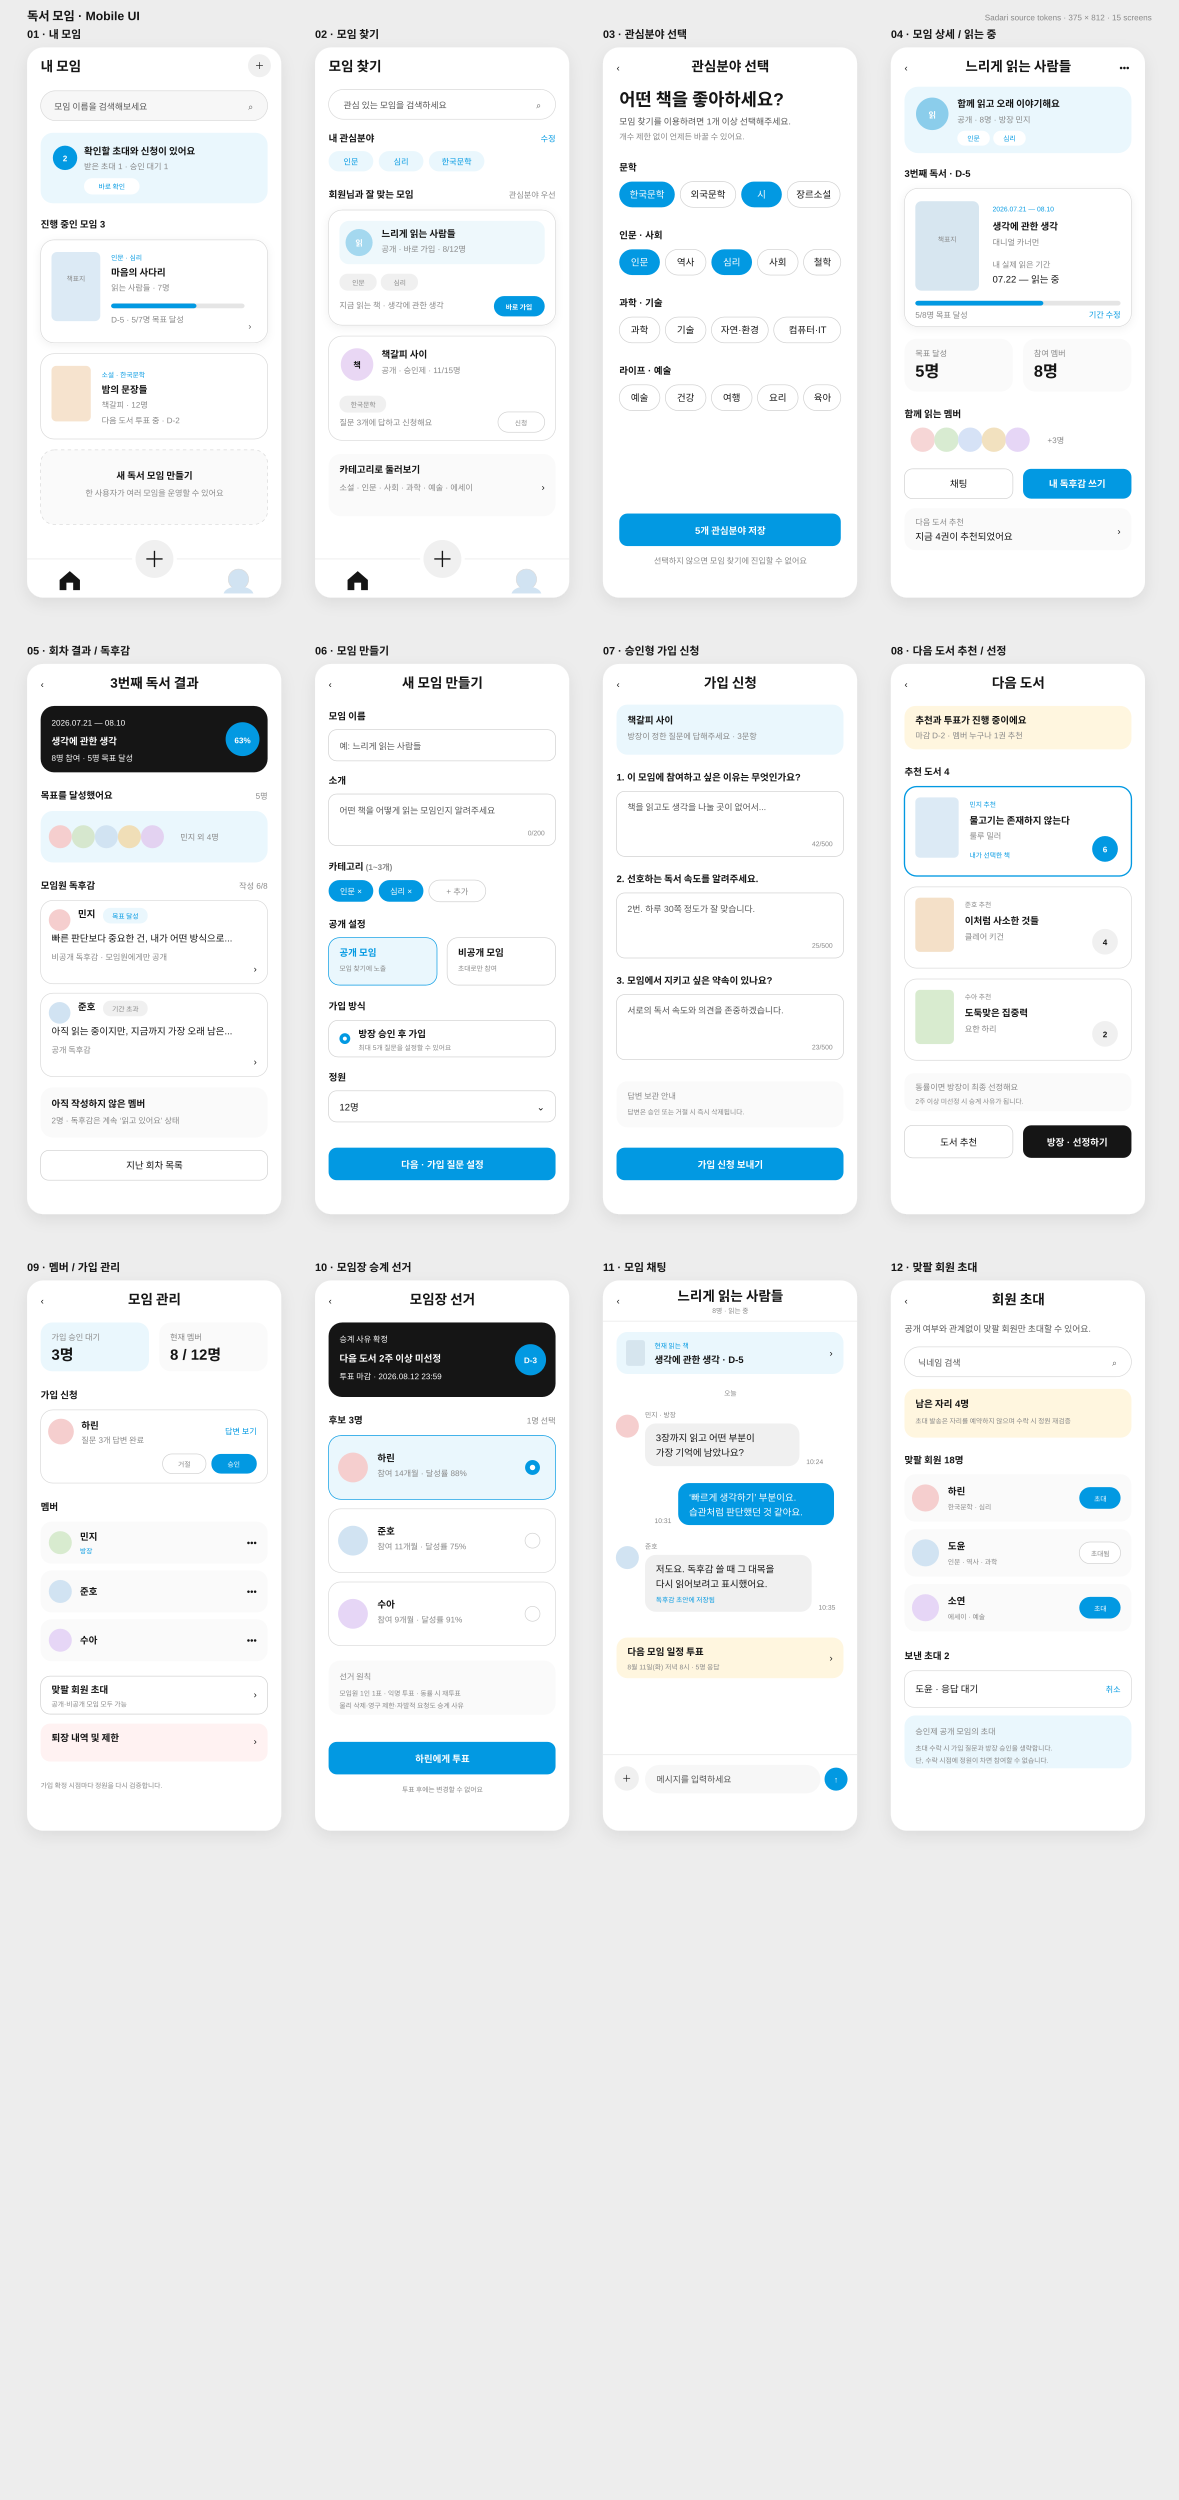
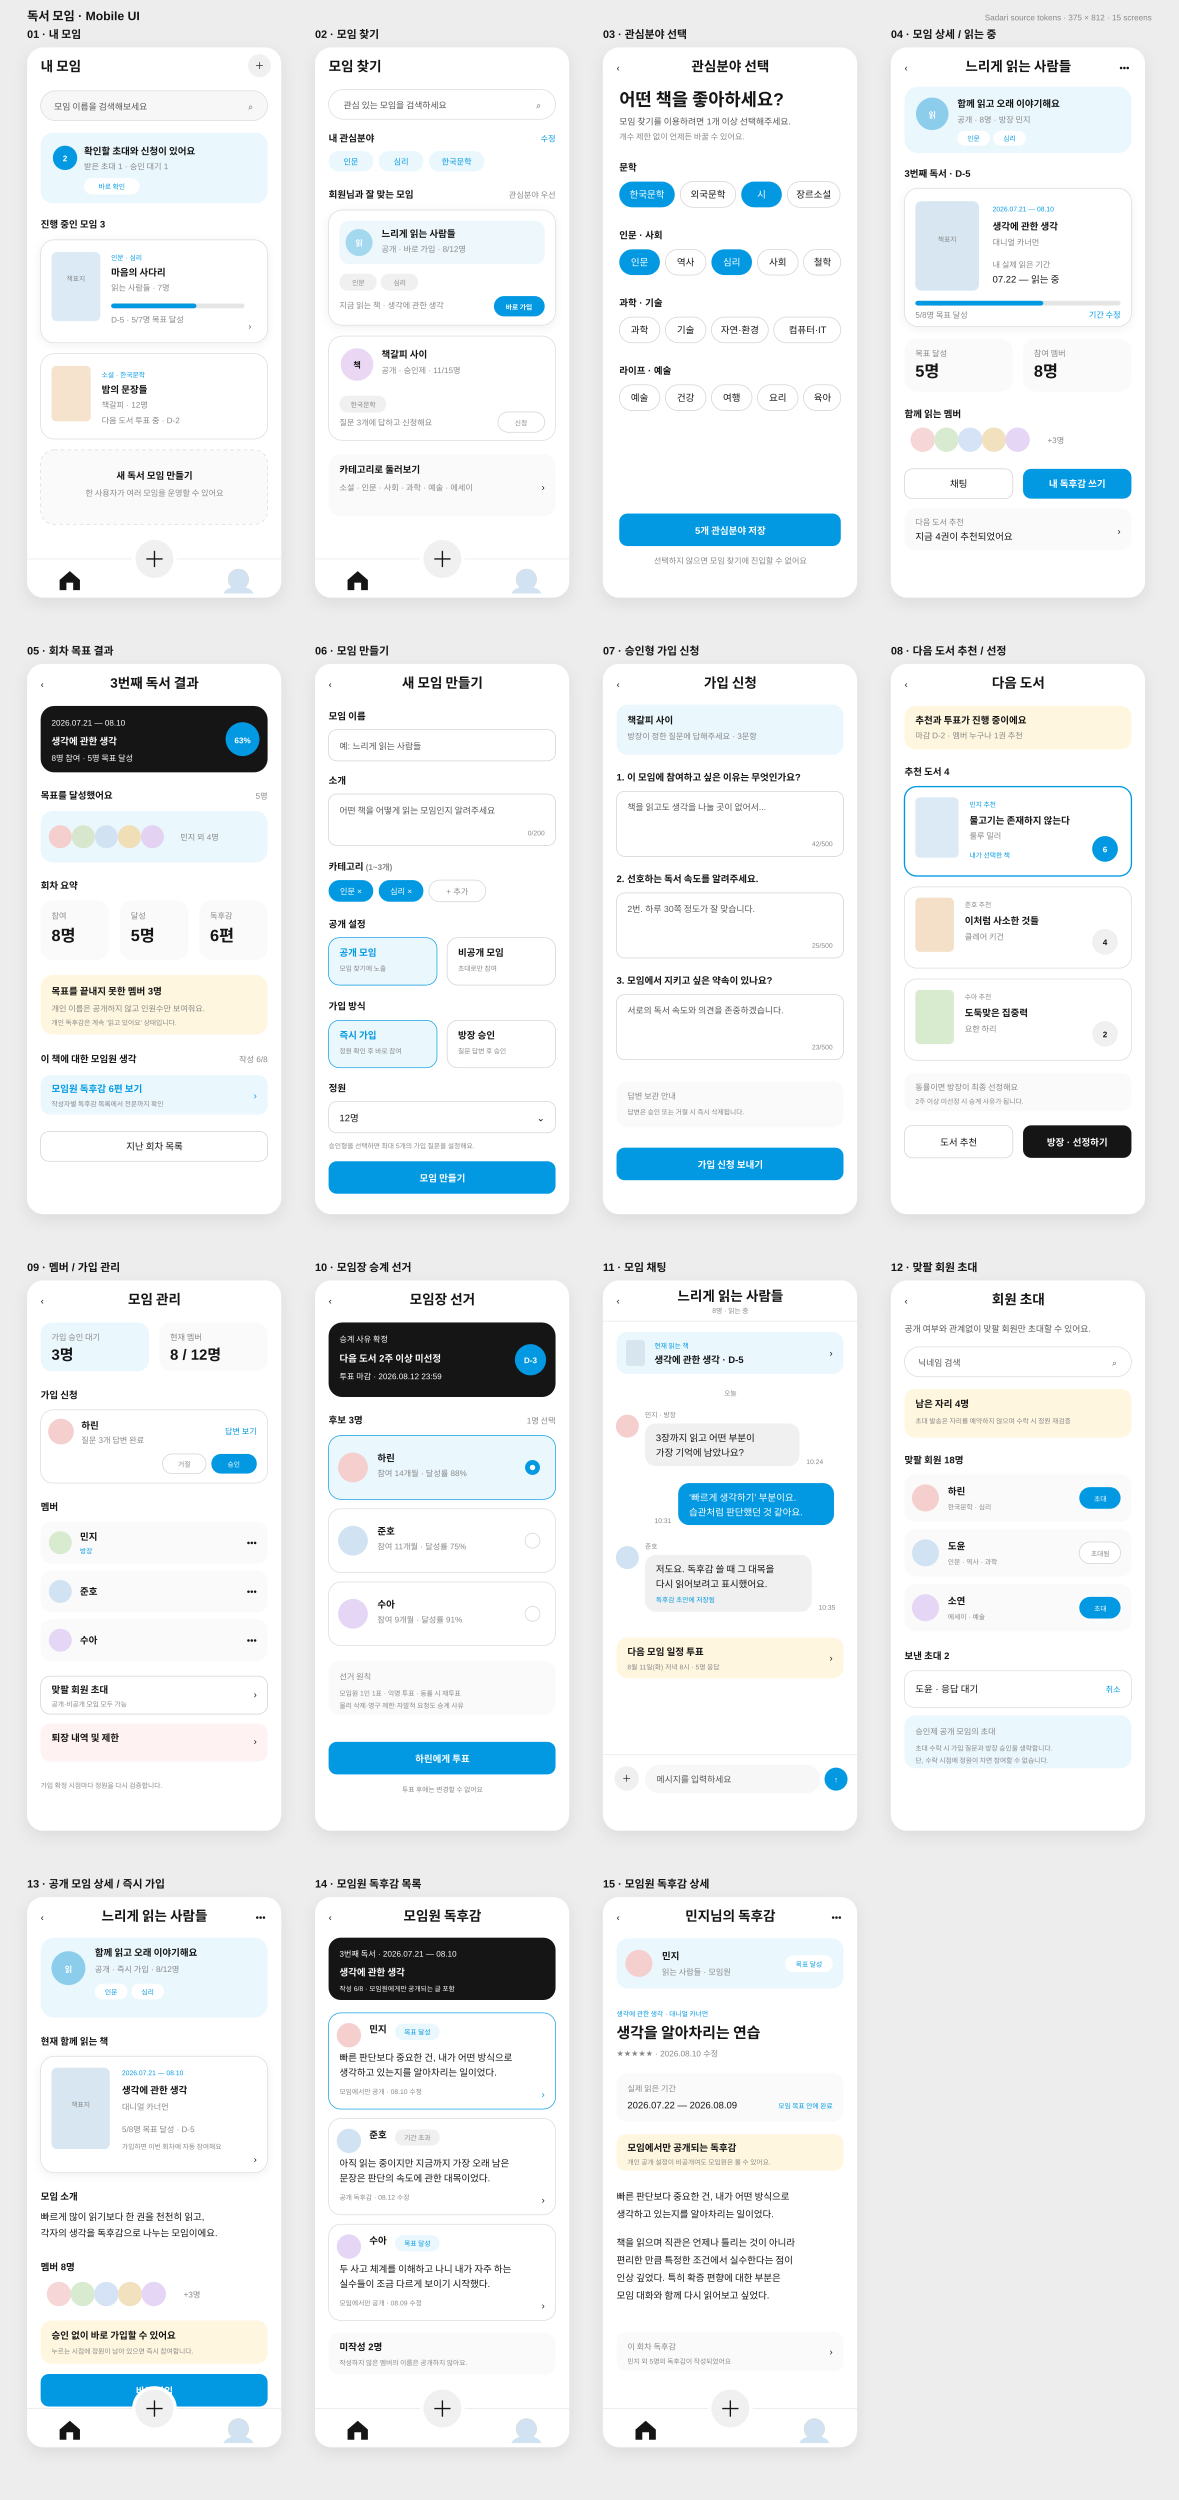
<svg xmlns="http://www.w3.org/2000/svg" width="1740" height="3690" viewBox="0 0 1740 3690">
  <defs>
    <filter id="shadow" x="-20%" y="-20%" width="140%" height="160%">
      <feDropShadow dx="0" dy="8" stdDeviation="11" flood-color="#000000" flood-opacity="0.08" />
    </filter>
    <filter id="cardShadow" x="-20%" y="-20%" width="140%" height="160%">
      <feDropShadow dx="0" dy="3" stdDeviation="6" flood-color="#000000" flood-opacity="0.06" />
    </filter>
    <style>
      text{font-family:Pretendard,Arial,sans-serif;fill:#151515} .label{font-size:16px;font-weight:700} .title{font-size:20px;font-weight:700}.sub{font-size:13px;fill:#555}.body{font-size:14px}.cap{font-size:12px;fill:#878787}.tiny{font-size:10px;fill:#878787}.blue{fill:#0299E2}.white{fill:#fff}.bold{font-weight:700}.mid{font-weight:600}.center{text-anchor:middle}.end{text-anchor:end}
    </style>
  </defs>
  <rect width="1740" height="3690" fill="#EDEDED" />
  <text x="40" y="30" font-size="18" font-weight="700">독서 모임 · Mobile UI</text>
  <text x="1700" y="30" class="cap end">Sadari source tokens · 375 × 812 · 15 screens</text>
  <g transform="translate(40 70)">
    <text class="label" y="-14">01 · 내 모임</text>
    <rect width="375" height="812" rx="24" fill="#fff" filter="url(#shadow)" />
    <text x="20" y="35" class="title">내 모임</text>
    <circle cx="343" cy="27" r="17" fill="#F0F0F0" />
    <text x="343" y="32" class="body center">＋</text>
    <rect x="20" y="64" width="335" height="44" rx="22" fill="#F7F7F7" stroke="#D9D9D9" />
    <text x="40" y="92" class="sub">모임 이름을 검색해보세요</text>
    <text x="330" y="92" class="sub center">⌕</text>
    <rect x="20" y="126" width="335" height="104" rx="18" fill="#EAF7FD" />
    <circle cx="56" cy="163" r="18" fill="#0299E2" />
    <text x="56" y="168" class="white mid center">2</text>
    <text x="84" y="158" class="bold body">확인할 초대와 신청이 있어요</text>
    <text x="84" y="180" class="cap">받은 초대 1 · 승인 대기 1</text>
    <rect x="84" y="193" width="82" height="24" rx="12" fill="#fff" />
    <text x="125" y="209" class="tiny center blue">바로 확인</text>
    <text x="20" y="266" class="bold body">진행 중인 모임 3</text>
    <rect x="20" y="284" width="335" height="152" rx="20" fill="#fff" stroke="#D9D9D9" filter="url(#cardShadow)" />
    <rect x="36" y="302" width="72" height="102" rx="8" fill="#DCEAF5" />
    <text x="72" y="345" class="tiny center">책표지</text>
    <text x="124" y="314" class="tiny blue">인문 · 심리</text>
    <text x="124" y="337" class="bold body">마음의 사다리</text>
    <text x="124" y="359" class="cap">읽는 사람들 · 7명</text>
    <rect x="124" y="378" width="197" height="7" rx="4" fill="#E5E5E5" />
    <rect x="124" y="378" width="126" height="7" rx="4" fill="#0299E2" />
    <text x="124" y="406" class="cap">D-5 · 5/7명 목표 달성</text>
    <text x="331" y="416" class="sub end">›</text>
    <rect x="20" y="452" width="335" height="126" rx="20" fill="#fff" stroke="#D9D9D9" />
    <rect x="36" y="470" width="58" height="82" rx="7" fill="#F6E3CE" />
    <text x="110" y="487" class="tiny blue">소설 · 한국문학</text>
    <text x="110" y="510" class="bold body">밤의 문장들</text>
    <text x="110" y="532" class="cap">책갈피 · 12명</text>
    <text x="110" y="555" class="cap">다음 도서 투표 중 · D-2</text>
    <rect x="20" y="594" width="335" height="110" rx="20" fill="#FAFAFA" stroke="#D9D9D9" stroke-dasharray="5 5" />
    <text x="188" y="637" class="bold body center">새 독서 모임 만들기</text>
    <text x="188" y="662" class="cap center">한 사용자가 여러 모임을 운영할 수 있어요</text>
    <line x1="0" y1="755" x2="375" y2="755" stroke="#E5E5E5" />
    <path d="M48 786 L63 773 L78 786 V801 H68 V790 H58 V801 H48 Z" fill="#151515" />
    <circle cx="188" cy="755" r="33" fill="#fff" />
    <circle cx="188" cy="755" r="28" fill="#F0F0F0" />
    <line x1="188" y1="743" x2="188" y2="767" stroke="#151515" stroke-width="2" />
    <line x1="176" y1="755" x2="200" y2="755" stroke="#151515" stroke-width="2" />
    <circle cx="312" cy="785" r="15" fill="#D1E3F2" stroke="#D9D9D9" />
    <path d="M290 806 C294 792 330 792 334 806" fill="#D1E3F2" />
  </g>
  <g transform="translate(465 70)">
    <text class="label" y="-14">02 · 모임 찾기</text>
    <rect width="375" height="812" rx="24" fill="#fff" filter="url(#shadow)" />
    <text x="20" y="35" class="title">모임 찾기</text>
    <rect x="20" y="62" width="335" height="44" rx="22" fill="#fff" stroke="#D9D9D9" />
    <text x="42" y="90" class="sub">관심 있는 모임을 검색하세요</text>
    <text x="330" y="90" class="sub center">⌕</text>
    <text x="20" y="139" class="bold body">내 관심분야</text>
    <text x="355" y="139" class="cap end blue">수정</text>
    <rect x="20" y="153" width="66" height="30" rx="15" fill="#EAF7FD" />
    <text x="53" y="173" class="cap center blue">인문</text>
    <rect x="94" y="153" width="66" height="30" rx="15" fill="#EAF7FD" />
    <text x="127" y="173" class="cap center blue">심리</text>
    <rect x="168" y="153" width="82" height="30" rx="15" fill="#EAF7FD" />
    <text x="209" y="173" class="cap center blue">한국문학</text>
    <text x="20" y="222" class="bold body">회원님과 잘 맞는 모임</text>
    <text x="355" y="222" class="cap end">관심분야 우선</text>
    <rect x="20" y="240" width="335" height="170" rx="20" fill="#fff" stroke="#D9D9D9" filter="url(#cardShadow)" />
    <rect x="36" y="256" width="303" height="64" rx="14" fill="#EEF8FC" />
    <circle cx="65" cy="288" r="20" fill="#A4D8EF" />
    <text x="65" y="293" class="white bold center">읽</text>
    <text x="98" y="280" class="bold body">느리게 읽는 사람들</text>
    <text x="98" y="302" class="cap">공개 · 바로 가입 · 8/12명</text>
    <rect x="36" y="334" width="55" height="25" rx="12" fill="#F0F0F0" />
    <text x="64" y="351" class="tiny center">인문</text>
    <rect x="97" y="334" width="55" height="25" rx="12" fill="#F0F0F0" />
    <text x="125" y="351" class="tiny center">심리</text>
    <text x="36" y="385" class="cap">지금 읽는 책 · 생각에 관한 생각</text>
    <rect x="264" y="367" width="75" height="30" rx="15" fill="#0299E2" />
    <text x="301" y="387" class="white tiny mid center">바로 가입</text>
    <rect x="20" y="426" width="335" height="154" rx="20" fill="#fff" stroke="#D9D9D9" />
    <circle cx="62" cy="468" r="24" fill="#E9D7F4" />
    <text x="62" y="473" class="bold center">책</text>
    <text x="98" y="458" class="bold body">책갈피 사이</text>
    <text x="98" y="481" class="cap">공개 · 승인제 · 11/15명</text>
    <rect x="36" y="514" width="69" height="25" rx="12" fill="#F0F0F0" />
    <text x="71" y="531" class="tiny center">한국문학</text>
    <text x="36" y="558" class="cap">질문 3개에 답하고 신청해요</text>
    <rect x="270" y="538" width="69" height="30" rx="15" fill="#fff" stroke="#D0D0D0" />
    <text x="304" y="558" class="tiny center">신청</text>
    <rect x="20" y="600" width="335" height="92" rx="18" fill="#FAFAFA" />
    <text x="36" y="628" class="bold body">카테고리로 둘러보기</text>
    <text x="36" y="654" class="cap">소설 · 인문 · 사회 · 과학 · 예술 · 에세이</text>
    <text x="339" y="654" class="body end">›</text>
    <line x1="0" y1="755" x2="375" y2="755" stroke="#E5E5E5" />
    <path d="M48 786 L63 773 L78 786 V801 H68 V790 H58 V801 H48 Z" fill="#151515" />
    <circle cx="188" cy="755" r="33" fill="#fff" />
    <circle cx="188" cy="755" r="28" fill="#F0F0F0" />
    <line x1="188" y1="743" x2="188" y2="767" stroke="#151515" stroke-width="2" />
    <line x1="176" y1="755" x2="200" y2="755" stroke="#151515" stroke-width="2" />
    <circle cx="312" cy="785" r="15" fill="#D1E3F2" stroke="#D9D9D9" />
    <path d="M290 806 C294 792 330 792 334 806" fill="#D1E3F2" />
  </g>
  <g transform="translate(890 70)">
    <text class="label" y="-14">03 · 관심분야 선택</text>
    <rect width="375" height="812" rx="24" fill="#fff" filter="url(#shadow)" />
    <text x="20" y="35" class="body">‹</text>
    <text x="188" y="35" class="title center">관심분야 선택</text>
    <text x="24" y="86" font-size="26" font-weight="700">어떤 책을 좋아하세요?</text>
    <text x="24" y="114" class="sub">모임 찾기를 이용하려면 1개 이상 선택해주세요.</text>
    <text x="24" y="136" class="cap">개수 제한 없이 언제든 바꿀 수 있어요.</text>
    <text x="24" y="182" class="bold body">문학</text>
    <rect x="24" y="198" width="82" height="38" rx="19" fill="#0299E2" />
    <text x="65" y="222" class="white body center">한국문학</text>
    <rect x="114" y="198" width="82" height="38" rx="19" fill="#fff" stroke="#D0D0D0" />
    <text x="155" y="222" class="body center">외국문학</text>
    <rect x="204" y="198" width="60" height="38" rx="19" fill="#0299E2" />
    <text x="234" y="222" class="white body center">시</text>
    <rect x="272" y="198" width="78" height="38" rx="19" fill="#fff" stroke="#D0D0D0" />
    <text x="311" y="222" class="body center">장르소설</text>
    <text x="24" y="282" class="bold body">인문 · 사회</text>
    <rect x="24" y="298" width="60" height="38" rx="19" fill="#0299E2" />
    <text x="54" y="322" class="white body center">인문</text>
    <rect x="92" y="298" width="60" height="38" rx="19" fill="#fff" stroke="#D0D0D0" />
    <text x="122" y="322" class="body center">역사</text>
    <rect x="160" y="298" width="60" height="38" rx="19" fill="#0299E2" />
    <text x="190" y="322" class="white body center">심리</text>
    <rect x="228" y="298" width="60" height="38" rx="19" fill="#fff" stroke="#D0D0D0" />
    <text x="258" y="322" class="body center">사회</text>
    <rect x="296" y="298" width="55" height="38" rx="19" fill="#fff" stroke="#D0D0D0" />
    <text x="324" y="322" class="body center">철학</text>
    <text x="24" y="382" class="bold body">과학 · 기술</text>
    <rect x="24" y="398" width="60" height="38" rx="19" fill="#fff" stroke="#D0D0D0" />
    <text x="54" y="422" class="body center">과학</text>
    <rect x="92" y="398" width="60" height="38" rx="19" fill="#fff" stroke="#D0D0D0" />
    <text x="122" y="422" class="body center">기술</text>
    <rect x="160" y="398" width="84" height="38" rx="19" fill="#fff" stroke="#D0D0D0" />
    <text x="202" y="422" class="body center">자연·환경</text>
    <rect x="252" y="398" width="99" height="38" rx="19" fill="#fff" stroke="#D0D0D0" />
    <text x="302" y="422" class="body center">컴퓨터·IT</text>
    <text x="24" y="482" class="bold body">라이프 · 예술</text>
    <rect x="24" y="498" width="60" height="38" rx="19" fill="#fff" stroke="#D0D0D0" />
    <text x="54" y="522" class="body center">예술</text>
    <rect x="92" y="498" width="60" height="38" rx="19" fill="#fff" stroke="#D0D0D0" />
    <text x="122" y="522" class="body center">건강</text>
    <rect x="160" y="498" width="60" height="38" rx="19" fill="#fff" stroke="#D0D0D0" />
    <text x="190" y="522" class="body center">여행</text>
    <rect x="228" y="498" width="60" height="38" rx="19" fill="#fff" stroke="#D0D0D0" />
    <text x="258" y="522" class="body center">요리</text>
    <rect x="296" y="498" width="55" height="38" rx="19" fill="#fff" stroke="#D0D0D0" />
    <text x="324" y="522" class="body center">육아</text>
    <rect x="24" y="688" width="327" height="48" rx="12" fill="#0299E2" />
    <text x="188" y="718" class="white body mid center">5개 관심분야 저장</text>
    <text x="188" y="762" class="cap center">선택하지 않으면 모임 찾기에 진입할 수 없어요</text>
  </g>
  <g transform="translate(1315 70)">
    <text class="label" y="-14">04 · 모임 상세 / 읽는 중</text>
    <rect width="375" height="812" rx="24" fill="#fff" filter="url(#shadow)" />
    <text x="20" y="35" class="body">‹</text>
    <text x="188" y="35" class="title center">느리게 읽는 사람들</text>
    <text x="352" y="35" class="body end">•••</text>
    <rect x="20" y="58" width="335" height="98" rx="20" fill="#EAF7FD" />
    <circle cx="61" cy="98" r="24" fill="#8BCDEB" />
    <text x="61" y="104" class="white bold center">읽</text>
    <text x="98" y="88" class="bold body">함께 읽고 오래 이야기해요</text>
    <text x="98" y="111" class="cap">공개 · 8명 · 방장 민지</text>
    <rect x="98" y="123" width="48" height="22" rx="11" fill="#fff" />
    <text x="122" y="138" class="tiny center blue">인문</text>
    <rect x="151" y="123" width="48" height="22" rx="11" fill="#fff" />
    <text x="175" y="138" class="tiny center blue">심리</text>
    <text x="20" y="191" class="bold body">3번째 독서 · D-5</text>
    <rect x="20" y="208" width="335" height="204" rx="20" fill="#fff" stroke="#D9D9D9" filter="url(#cardShadow)" />
    <rect x="36" y="227" width="94" height="132" rx="9" fill="#D7E6F0" />
    <text x="83" y="287" class="tiny center">책표지</text>
    <text x="150" y="242" class="tiny blue">2026.07.21 — 08.10</text>
    <text x="150" y="269" class="bold body">생각에 관한 생각</text>
    <text x="150" y="292" class="cap">대니얼 카너먼</text>
    <text x="150" y="325" class="cap">내 실제 읽은 기간</text>
    <text x="150" y="347" class="body">07.22 — 읽는 중</text>
    <rect x="36" y="374" width="303" height="7" rx="4" fill="#E5E5E5" />
    <rect x="36" y="374" width="189" height="7" rx="4" fill="#0299E2" />
    <text x="36" y="399" class="cap">5/8명 목표 달성</text>
    <text x="339" y="399" class="cap end blue">기간 수정</text>
    <rect x="20" y="430" width="160" height="78" rx="18" fill="#FAFAFA" />
    <text x="36" y="456" class="cap">목표 달성</text>
    <text x="36" y="486" font-size="24" font-weight="700">5명</text>
    <rect x="195" y="430" width="160" height="78" rx="18" fill="#FAFAFA" />
    <text x="211" y="456" class="cap">참여 멤버</text>
    <text x="211" y="486" font-size="24" font-weight="700">8명</text>
    <text x="20" y="546" class="bold body">함께 읽는 멤버</text>
    <circle cx="47" cy="579" r="18" fill="#F6D6D6" />
    <circle cx="82" cy="579" r="18" fill="#D8EBD1" />
    <circle cx="117" cy="579" r="18" fill="#D6E2F6" />
    <circle cx="152" cy="579" r="18" fill="#F2E1BF" />
    <circle cx="187" cy="579" r="18" fill="#E6D6F6" />
    <text x="231" y="584" class="cap">+3명</text>
    <rect x="20" y="622" width="160" height="44" rx="12" fill="#fff" stroke="#D0D0D0" />
    <text x="100" y="649" class="body center">채팅</text>
    <rect x="195" y="622" width="160" height="44" rx="12" fill="#0299E2" />
    <text x="275" y="649" class="white body mid center">내 독후감 쓰기</text>
    <rect x="20" y="680" width="335" height="62" rx="16" fill="#FAFAFA" />
    <text x="36" y="705" class="cap">다음 도서 추천</text>
    <text x="36" y="727" class="body">지금 4권이 추천되었어요</text>
    <text x="339" y="719" class="body end">›</text>
  </g>
  <g transform="translate(40 980)">
-     <text class="label" y="-14">05 · 회차 결과 / 독후감</text>
+     <text class="label" y="-14">05 · 회차 목표 결과</text>
    <rect width="375" height="812" rx="24" fill="#fff" filter="url(#shadow)" />
    <text x="20" y="35" class="body">‹</text>
    <text x="188" y="35" class="title center">3번째 독서 결과</text>
    <rect x="20" y="62" width="335" height="98" rx="20" fill="#151515" />
    <text x="36" y="91" class="white cap">2026.07.21 — 08.10</text>
    <text x="36" y="119" class="white bold body">생각에 관한 생각</text>
    <text x="36" y="143" class="white cap">8명 참여 · 5명 목표 달성</text>
    <circle cx="318" cy="111" r="25" fill="#0299E2" />
    <text x="318" y="117" class="white bold center">63%</text>
    <text x="20" y="199" class="bold body">목표를 달성했어요</text>
    <text x="355" y="199" class="cap end">5명</text>
    <rect x="20" y="217" width="335" height="76" rx="18" fill="#EAF7FD" />
    <circle cx="49" cy="255" r="17" fill="#F5CECE" />
    <circle cx="83" cy="255" r="17" fill="#D6E7CE" />
    <circle cx="117" cy="255" r="17" fill="#D1E3F2" />
    <circle cx="151" cy="255" r="17" fill="#F0DEB7" />
    <circle cx="185" cy="255" r="17" fill="#E3D2F1" />
    <text x="226" y="260" class="cap">민지 외 4명</text>
-     <text x="20" y="332" class="bold body">모임원 독후감</text>
-     <text x="355" y="332" class="cap end">작성 6/8</text>
-     <rect x="20" y="349" width="335" height="123" rx="18" fill="#fff" stroke="#D9D9D9" />
-     <circle cx="48" cy="378" r="16" fill="#F5CECE" />
-     <text x="75" y="374" class="bold body">민지</text>
-     <rect x="112" y="360" width="66" height="23" rx="11" fill="#EAF7FD" />
-     <text x="145" y="376" class="tiny center blue">목표 달성</text>
-     <text x="36" y="410" class="body">빠른 판단보다 중요한 건, 내가 어떤 방식으로...</text>
-     <text x="36" y="437" class="cap">비공개 독후감 · 모임원에게만 공개</text>
-     <text x="339" y="455" class="body end">›</text>
-     <rect x="20" y="486" width="335" height="123" rx="18" fill="#fff" stroke="#D9D9D9" />
-     <circle cx="48" cy="515" r="16" fill="#D1E3F2" />
-     <text x="75" y="511" class="bold body">준호</text>
-     <rect x="112" y="497" width="66" height="23" rx="11" fill="#F0F0F0" />
-     <text x="145" y="513" class="tiny center">기간 초과</text>
-     <text x="36" y="547" class="body">아직 읽는 중이지만, 지금까지 가장 오래 남은...</text>
-     <text x="36" y="574" class="cap">공개 독후감</text>
-     <text x="339" y="592" class="body end">›</text>
-     <rect x="20" y="625" width="335" height="74" rx="18" fill="#FAFAFA" />
-     <text x="36" y="654" class="bold body">아직 작성하지 않은 멤버</text>
-     <text x="36" y="678" class="cap">2명 · 독후감은 계속 ‘읽고 있어요’ 상태</text>
-     <rect x="20" y="718" width="335" height="44" rx="12" fill="#fff" stroke="#D0D0D0" />
-     <text x="188" y="745" class="body center">지난 회차 목록</text>
+     <text x="20" y="332" class="bold body">회차 요약</text>
+     <rect x="20" y="349" width="101" height="88" rx="18" fill="#FAFAFA" />
+     <text x="36" y="376" class="cap">참여</text>
+     <text x="36" y="409" font-size="24" font-weight="700">8명</text>
+     <rect x="137" y="349" width="101" height="88" rx="18" fill="#FAFAFA" />
+     <text x="153" y="376" class="cap">달성</text>
+     <text x="153" y="409" font-size="24" font-weight="700">5명</text>
+     <rect x="254" y="349" width="101" height="88" rx="18" fill="#FAFAFA" />
+     <text x="270" y="376" class="cap">독후감</text>
+     <text x="270" y="409" font-size="24" font-weight="700">6편</text>
+     <rect x="20" y="459" width="335" height="88" rx="18" fill="#FFF6DF" />
+     <text x="36" y="488" class="bold body">목표를 끝내지 못한 멤버 3명</text>
+     <text x="36" y="513" class="cap">개인 이름은 공개하지 않고 인원수만 보여줘요.</text>
+     <text x="36" y="533" class="tiny">개인 독후감은 계속 ‘읽고 있어요’ 상태입니다.</text>
+     <text x="20" y="588" class="bold body">이 책에 대한 모임원 생각</text>
+     <text x="355" y="588" class="cap end">작성 6/8</text>
+     <rect x="20" y="607" width="335" height="58" rx="14" fill="#EAF7FD" />
+     <text x="36" y="632" class="bold body blue">모임원 독후감 6편 보기</text>
+     <text x="36" y="653" class="tiny">작성자별 독후감 목록에서 전문까지 확인</text>
+     <text x="339" y="642" class="body end blue">›</text>
+     <rect x="20" y="690" width="335" height="44" rx="12" fill="#fff" stroke="#D0D0D0" />
+     <text x="188" y="717" class="body center">지난 회차 목록</text>
  </g>
  <g transform="translate(465 980)">
    <text class="label" y="-14">06 · 모임 만들기</text>
    <rect width="375" height="812" rx="24" fill="#fff" filter="url(#shadow)" />
    <text x="20" y="35" class="body">‹</text>
    <text x="188" y="35" class="title center">새 모임 만들기</text>
    <text x="20" y="82" class="bold body">모임 이름</text>
    <rect x="20" y="97" width="335" height="46" rx="12" fill="#fff" stroke="#D0D0D0" />
    <text x="36" y="126" class="sub">예: 느리게 읽는 사람들</text>
    <text x="20" y="177" class="bold body">소개</text>
    <rect x="20" y="192" width="335" height="76" rx="12" fill="#fff" stroke="#D0D0D0" />
    <text x="36" y="221" class="sub">어떤 책을 어떻게 읽는 모임인지 알려주세요</text>
    <text x="339" y="253" class="tiny end">0/200</text>
    <text x="20" y="304" class="bold body">카테고리 <tspan class="cap">(1~3개)</tspan>
    </text>
    <rect x="20" y="319" width="66" height="32" rx="16" fill="#0299E2" />
    <text x="53" y="340" class="white cap center">인문 ×</text>
    <rect x="94" y="319" width="66" height="32" rx="16" fill="#0299E2" />
    <text x="127" y="340" class="white cap center">심리 ×</text>
    <rect x="168" y="319" width="84" height="32" rx="16" fill="#fff" stroke="#D0D0D0" />
    <text x="210" y="340" class="cap center">+ 추가</text>
    <text x="20" y="389" class="bold body">공개 설정</text>
    <rect x="20" y="404" width="160" height="70" rx="16" fill="#EAF7FD" stroke="#0299E2" />
    <text x="36" y="431" class="bold body blue">공개 모임</text>
    <text x="36" y="453" class="tiny">모임 찾기에 노출</text>
    <rect x="195" y="404" width="160" height="70" rx="16" fill="#fff" stroke="#D0D0D0" />
    <text x="211" y="431" class="bold body">비공개 모임</text>
    <text x="211" y="453" class="tiny">초대로만 참여</text>
    <text x="20" y="510" class="bold body">가입 방식</text>
-     <rect x="20" y="526" width="335" height="54" rx="14" fill="#fff" stroke="#D0D0D0" />
-     <circle cx="44" cy="553" r="8" fill="#0299E2" />
-     <circle cx="44" cy="553" r="3" fill="#fff" />
-     <text x="64" y="551" class="body mid">방장 승인 후 가입</text>
-     <text x="64" y="570" class="tiny">최대 5개 질문을 설정할 수 있어요</text>
-     <text x="20" y="615" class="bold body">정원</text>
-     <rect x="20" y="630" width="335" height="46" rx="12" fill="#fff" stroke="#D0D0D0" />
-     <text x="36" y="659" class="body">12명</text>
-     <text x="339" y="659" class="body end">⌄</text>
-     <rect x="20" y="714" width="335" height="48" rx="12" fill="#0299E2" />
-     <text x="188" y="744" class="white body mid center">다음 · 가입 질문 설정</text>
+     <rect x="20" y="526" width="160" height="70" rx="16" fill="#EAF7FD" stroke="#0299E2" />
+     <text x="36" y="553" class="bold body blue">즉시 가입</text>
+     <text x="36" y="575" class="tiny">정원 확인 후 바로 참여</text>
+     <rect x="195" y="526" width="160" height="70" rx="16" fill="#fff" stroke="#D0D0D0" />
+     <text x="211" y="553" class="bold body">방장 승인</text>
+     <text x="211" y="575" class="tiny">질문 답변 후 승인</text>
+     <text x="20" y="631" class="bold body">정원</text>
+     <rect x="20" y="646" width="335" height="46" rx="12" fill="#fff" stroke="#D0D0D0" />
+     <text x="36" y="675" class="body">12명</text>
+     <text x="339" y="675" class="body end">⌄</text>
+     <text x="20" y="715" class="tiny">승인형을 선택하면 최대 5개의 가입 질문을 설정해요.</text>
+     <rect x="20" y="734" width="335" height="48" rx="12" fill="#0299E2" />
+     <text x="188" y="764" class="white body mid center">모임 만들기</text>
  </g>
  <g transform="translate(890 980)">
    <text class="label" y="-14">07 · 승인형 가입 신청</text>
    <rect width="375" height="812" rx="24" fill="#fff" filter="url(#shadow)" />
    <text x="20" y="35" class="body">‹</text>
    <text x="188" y="35" class="title center">가입 신청</text>
    <rect x="20" y="60" width="335" height="74" rx="16" fill="#EAF7FD" />
    <text x="36" y="88" class="bold body">책갈피 사이</text>
    <text x="36" y="111" class="cap">방장이 정한 질문에 답해주세요 · 3문항</text>
    <text x="20" y="172" class="bold body">1. 이 모임에 참여하고 싶은 이유는 무엇인가요?</text>
    <rect x="20" y="188" width="335" height="96" rx="12" fill="#fff" stroke="#D0D0D0" />
    <text x="36" y="216" class="sub">책을 읽고도 생각을 나눌 곳이 없어서...</text>
    <text x="339" y="269" class="tiny end">42/500</text>
    <text x="20" y="322" class="bold body">2. 선호하는 독서 속도를 알려주세요.</text>
    <rect x="20" y="338" width="335" height="96" rx="12" fill="#fff" stroke="#D0D0D0" />
    <text x="36" y="366" class="sub">2번. 하루 30쪽 정도가 잘 맞습니다.</text>
    <text x="339" y="419" class="tiny end">25/500</text>
    <text x="20" y="472" class="bold body">3. 모임에서 지키고 싶은 약속이 있나요?</text>
    <rect x="20" y="488" width="335" height="96" rx="12" fill="#fff" stroke="#D0D0D0" />
    <text x="36" y="516" class="sub">서로의 독서 속도와 의견을 존중하겠습니다.</text>
    <text x="339" y="569" class="tiny end">23/500</text>
    <rect x="20" y="616" width="335" height="68" rx="16" fill="#FAFAFA" />
    <text x="36" y="642" class="cap">답변 보관 안내</text>
    <text x="36" y="665" class="tiny">답변은 승인 또는 거절 시 즉시 삭제됩니다.</text>
    <rect x="20" y="714" width="335" height="48" rx="12" fill="#0299E2" />
    <text x="188" y="744" class="white body mid center">가입 신청 보내기</text>
  </g>
  <g transform="translate(1315 980)">
    <text class="label" y="-14">08 · 다음 도서 추천 / 선정</text>
    <rect width="375" height="812" rx="24" fill="#fff" filter="url(#shadow)" />
    <text x="20" y="35" class="body">‹</text>
    <text x="188" y="35" class="title center">다음 도서</text>
    <rect x="20" y="62" width="335" height="64" rx="16" fill="#FFF6DF" />
    <text x="36" y="88" class="bold body">추천과 투표가 진행 중이에요</text>
    <text x="36" y="110" class="cap">마감 D-2 · 멤버 누구나 1권 추천</text>
    <text x="20" y="164" class="bold body">추천 도서 4</text>
    <rect x="20" y="181" width="335" height="132" rx="18" fill="#fff" stroke="#0299E2" stroke-width="2" />
    <rect x="36" y="197" width="64" height="89" rx="7" fill="#DCEAF5" />
    <text x="116" y="211" class="tiny blue">민지 추천</text>
    <text x="116" y="236" class="bold body">물고기는 존재하지 않는다</text>
    <text x="116" y="258" class="cap">룰루 밀러</text>
    <circle cx="316" cy="273" r="19" fill="#0299E2" />
    <text x="316" y="278" class="white bold center">6</text>
    <text x="116" y="286" class="tiny blue">내가 선택한 책</text>
    <rect x="20" y="329" width="335" height="120" rx="18" fill="#fff" stroke="#D9D9D9" />
    <rect x="36" y="345" width="57" height="80" rx="7" fill="#F4E0C8" />
    <text x="109" y="359" class="tiny">준호 추천</text>
    <text x="109" y="384" class="bold body">이처럼 사소한 것들</text>
    <text x="109" y="407" class="cap">클레어 키건</text>
    <circle cx="316" cy="410" r="19" fill="#F0F0F0" />
    <text x="316" y="415" class="bold center">4</text>
    <rect x="20" y="465" width="335" height="120" rx="18" fill="#fff" stroke="#D9D9D9" />
    <rect x="36" y="481" width="57" height="80" rx="7" fill="#D8EBCF" />
    <text x="109" y="495" class="tiny">수아 추천</text>
    <text x="109" y="520" class="bold body">도둑맞은 집중력</text>
    <text x="109" y="543" class="cap">요한 하리</text>
    <circle cx="316" cy="546" r="19" fill="#F0F0F0" />
    <text x="316" y="551" class="bold center">2</text>
    <rect x="20" y="604" width="335" height="56" rx="14" fill="#FAFAFA" />
    <text x="36" y="629" class="cap">동률이면 방장이 최종 선정해요</text>
    <text x="36" y="649" class="tiny">2주 이상 미선정 시 승계 사유가 됩니다.</text>
    <rect x="20" y="681" width="160" height="48" rx="12" fill="#fff" stroke="#D0D0D0" />
    <text x="100" y="711" class="body center">도서 추천</text>
    <rect x="195" y="681" width="160" height="48" rx="12" fill="#151515" />
    <text x="275" y="711" class="white body mid center">방장 · 선정하기</text>
  </g>
  <g transform="translate(40 1890)">
    <text class="label" y="-14">09 · 멤버 / 가입 관리</text>
    <rect width="375" height="812" rx="24" fill="#fff" filter="url(#shadow)" />
    <text x="20" y="35" class="body">‹</text>
    <text x="188" y="35" class="title center">모임 관리</text>
    <rect x="20" y="62" width="160" height="72" rx="17" fill="#EAF7FD" />
    <text x="36" y="88" class="cap">가입 승인 대기</text>
    <text x="36" y="117" font-size="22" font-weight="700">3명</text>
    <rect x="195" y="62" width="160" height="72" rx="17" fill="#FAFAFA" />
    <text x="211" y="88" class="cap">현재 멤버</text>
    <text x="211" y="117" font-size="22" font-weight="700">8 / 12명</text>
    <text x="20" y="174" class="bold body">가입 신청</text>
    <rect x="20" y="191" width="335" height="108" rx="18" fill="#fff" stroke="#D9D9D9" />
    <circle cx="50" cy="223" r="19" fill="#F5CECE" />
    <text x="80" y="219" class="bold body">하린</text>
    <text x="80" y="240" class="cap">질문 3개 답변 완료</text>
    <text x="339" y="227" class="cap end blue">답변 보기</text>
    <rect x="200" y="256" width="64" height="29" rx="14" fill="#fff" stroke="#D0D0D0" />
    <text x="232" y="275" class="tiny center">거절</text>
    <rect x="272" y="256" width="67" height="29" rx="14" fill="#0299E2" />
    <text x="305" y="275" class="white tiny center">승인</text>
    <text x="20" y="339" class="bold body">멤버</text>
    <rect x="20" y="356" width="335" height="62" rx="16" fill="#FAFAFA" />
    <circle cx="49" cy="387" r="17" fill="#D8EBCF" />
    <text x="78" y="383" class="bold body">민지</text>
    <text x="78" y="403" class="tiny blue">방장</text>
    <text x="339" y="392" class="body end">•••</text>
    <rect x="20" y="428" width="335" height="62" rx="16" fill="#FAFAFA" />
    <circle cx="49" cy="459" r="17" fill="#D1E3F2" />
    <text x="78" y="464" class="bold body">준호</text>
    <text x="339" y="464" class="body end">•••</text>
    <rect x="20" y="500" width="335" height="62" rx="16" fill="#FAFAFA" />
    <circle cx="49" cy="531" r="17" fill="#E6D6F6" />
    <text x="78" y="536" class="bold body">수아</text>
    <text x="339" y="536" class="body end">•••</text>
    <rect x="20" y="584" width="335" height="56" rx="14" fill="#fff" stroke="#D0D0D0" />
    <text x="36" y="609" class="bold body">맞팔 회원 초대</text>
    <text x="36" y="629" class="tiny">공개·비공개 모임 모두 가능</text>
    <text x="339" y="616" class="body end">›</text>
    <rect x="20" y="654" width="335" height="56" rx="14" fill="#FFF2F2" />
    <text x="36" y="680" class="bold body" fill="#D24B4B">퇴장 내역 및 제한</text>
    <text x="339" y="685" class="body end">›</text>
    <text x="20" y="749" class="tiny">가입 확정 시점마다 정원을 다시 검증합니다.</text>
  </g>
  <g transform="translate(465 1890)">
    <text class="label" y="-14">10 · 모임장 승계 선거</text>
    <rect width="375" height="812" rx="24" fill="#fff" filter="url(#shadow)" />
    <text x="20" y="35" class="body">‹</text>
    <text x="188" y="35" class="title center">모임장 선거</text>
    <rect x="20" y="62" width="335" height="110" rx="20" fill="#151515" />
    <text x="36" y="91" class="white cap">승계 사유 확정</text>
    <text x="36" y="120" class="white bold body">다음 도서 2주 이상 미선정</text>
    <text x="36" y="146" class="white cap">투표 마감 · 2026.08.12 23:59</text>
    <circle cx="318" cy="117" r="23" fill="#0299E2" />
    <text x="318" y="122" class="white bold center">D-3</text>
    <text x="20" y="211" class="bold body">후보 3명</text>
    <text x="355" y="211" class="cap end">1명 선택</text>
    <rect x="20" y="229" width="335" height="94" rx="18" fill="#EAF7FD" stroke="#0299E2" />
    <circle cx="56" cy="276" r="22" fill="#F5CECE" />
    <text x="92" y="267" class="bold body">하린</text>
    <text x="92" y="289" class="cap">참여 14개월 · 달성률 88%</text>
    <circle cx="321" cy="276" r="11" fill="#0299E2" />
    <circle cx="321" cy="276" r="4" fill="#fff" />
    <rect x="20" y="337" width="335" height="94" rx="18" fill="#fff" stroke="#D9D9D9" />
    <circle cx="56" cy="384" r="22" fill="#D1E3F2" />
    <text x="92" y="375" class="bold body">준호</text>
    <text x="92" y="397" class="cap">참여 11개월 · 달성률 75%</text>
    <circle cx="321" cy="384" r="11" fill="#fff" stroke="#D0D0D0" />
    <rect x="20" y="445" width="335" height="94" rx="18" fill="#fff" stroke="#D9D9D9" />
    <circle cx="56" cy="492" r="22" fill="#E6D6F6" />
    <text x="92" y="483" class="bold body">수아</text>
    <text x="92" y="505" class="cap">참여 9개월 · 달성률 91%</text>
    <circle cx="321" cy="492" r="11" fill="#fff" stroke="#D0D0D0" />
    <rect x="20" y="561" width="335" height="80" rx="17" fill="#FAFAFA" />
    <text x="36" y="589" class="cap">선거 원칙</text>
    <text x="36" y="613" class="tiny">모임원 1인 1표 · 익명 투표 · 동률 시 재투표</text>
    <text x="36" y="631" class="tiny">물리 삭제·영구 제한·자발적 요청도 승계 사유</text>
    <rect x="20" y="681" width="335" height="48" rx="12" fill="#0299E2" />
    <text x="188" y="711" class="white body mid center">하린에게 투표</text>
    <text x="188" y="755" class="tiny center">투표 후에는 변경할 수 없어요</text>
  </g>
  <g transform="translate(890 1890)">
    <text class="label" y="-14">11 · 모임 채팅</text>
    <rect width="375" height="812" rx="24" fill="#fff" filter="url(#shadow)" />
    <text x="20" y="35" class="body">‹</text>
    <text x="188" y="30" class="title center">느리게 읽는 사람들</text>
    <text x="188" y="48" class="tiny center">8명 · 읽는 중</text>
    <line x1="0" y1="60" x2="375" y2="60" stroke="#E5E5E5" />
    <rect x="20" y="76" width="335" height="62" rx="16" fill="#EAF7FD" />
    <rect x="34" y="88" width="28" height="38" rx="4" fill="#D6E5EE" />
    <text x="76" y="100" class="tiny blue">현재 읽는 책</text>
    <text x="76" y="122" class="bold body">생각에 관한 생각 · D-5</text>
    <text x="339" y="112" class="body end">›</text>
    <text x="188" y="170" class="tiny center">오늘</text>
    <circle cx="36" cy="215" r="17" fill="#F5CECE" />
    <text x="62" y="202" class="tiny">민지 · 방장</text>
    <rect x="62" y="211" width="228" height="63" rx="16" fill="#F0F0F0" />
    <text x="78" y="237" class="body">3장까지 읽고 어떤 부분이</text>
    <text x="78" y="259" class="body">가장 기억에 남았나요?</text>
    <text x="300" y="271" class="tiny">10:24</text>
    <rect x="111" y="299" width="230" height="62" rx="16" fill="#0299E2" />
    <text x="127" y="325" class="white body">‘빠르게 생각하기’ 부분이요.</text>
    <text x="127" y="347" class="white body">습관처럼 판단했던 것 같아요.</text>
    <text x="101" y="358" class="tiny end">10:31</text>
    <circle cx="36" cy="409" r="17" fill="#D1E3F2" />
    <text x="62" y="396" class="tiny">준호</text>
    <rect x="62" y="405" width="246" height="84" rx="16" fill="#F0F0F0" />
    <text x="78" y="431" class="body">저도요. 독후감 쓸 때 그 대목을</text>
    <text x="78" y="453" class="body">다시 읽어보려고 표시했어요.</text>
    <text x="78" y="475" class="tiny blue">독후감 초안에 저장됨</text>
    <text x="318" y="486" class="tiny">10:35</text>
    <rect x="20" y="527" width="335" height="60" rx="16" fill="#FFF6DF" />
    <text x="36" y="553" class="bold body">다음 모임 일정 투표</text>
    <text x="36" y="574" class="tiny">8월 11일(화) 저녁 8시 · 5명 응답</text>
    <text x="339" y="562" class="body end">›</text>
    <line x1="0" y1="700" x2="375" y2="700" stroke="#E5E5E5" />
    <circle cx="35" cy="735" r="18" fill="#F0F0F0" />
    <text x="35" y="740" class="body center">＋</text>
    <rect x="62" y="715" width="259" height="42" rx="21" fill="#F7F7F7" />
    <text x="79" y="741" class="sub">메시지를 입력하세요</text>
    <circle cx="344" cy="736" r="17" fill="#0299E2" />
    <text x="344" y="741" class="white center">↑</text>
  </g>
  <g transform="translate(1315 1890)">
    <text class="label" y="-14">12 · 맞팔 회원 초대</text>
    <rect width="375" height="812" rx="24" fill="#fff" filter="url(#shadow)" />
    <text x="20" y="35" class="body">‹</text>
    <text x="188" y="35" class="title center">회원 초대</text>
    <text x="20" y="76" class="sub">공개 여부와 관계없이 맞팔 회원만 초대할 수 있어요.</text>
    <rect x="20" y="98" width="335" height="44" rx="22" fill="#fff" stroke="#D9D9D9" />
    <text x="40" y="126" class="sub">닉네임 검색</text>
    <text x="330" y="126" class="sub center">⌕</text>
    <rect x="20" y="160" width="335" height="72" rx="16" fill="#FFF6DF" />
    <text x="36" y="187" class="bold body">남은 자리 4명</text>
    <text x="36" y="211" class="tiny">초대 발송은 자리를 예약하지 않으며 수락 시 정원 재검증</text>
    <text x="20" y="270" class="bold body">맞팔 회원 18명</text>
    <rect x="20" y="286" width="335" height="70" rx="16" fill="#FAFAFA" />
    <circle cx="51" cy="321" r="20" fill="#F5CECE" />
    <text x="84" y="316" class="bold body">하린</text>
    <text x="84" y="338" class="tiny">한국문학 · 심리</text>
    <rect x="278" y="305" width="61" height="32" rx="16" fill="#0299E2" />
    <text x="309" y="326" class="white tiny center">초대</text>
    <rect x="20" y="367" width="335" height="70" rx="16" fill="#FAFAFA" />
    <circle cx="51" cy="402" r="20" fill="#D1E3F2" />
    <text x="84" y="397" class="bold body">도윤</text>
    <text x="84" y="419" class="tiny">인문 · 역사 · 과학</text>
    <rect x="278" y="386" width="61" height="32" rx="16" fill="#fff" stroke="#D0D0D0" />
    <text x="309" y="407" class="tiny center">초대됨</text>
    <rect x="20" y="448" width="335" height="70" rx="16" fill="#FAFAFA" />
    <circle cx="51" cy="483" r="20" fill="#E6D6F6" />
    <text x="84" y="478" class="bold body">소연</text>
    <text x="84" y="500" class="tiny">에세이 · 예술</text>
    <rect x="278" y="467" width="61" height="32" rx="16" fill="#0299E2" />
    <text x="309" y="488" class="white tiny center">초대</text>
    <text x="20" y="559" class="bold body">보낸 초대 2</text>
    <rect x="20" y="576" width="335" height="54" rx="14" fill="#fff" stroke="#D9D9D9" />
    <text x="36" y="608" class="body">도윤 · 응답 대기</text>
    <text x="339" y="608" class="cap end blue">취소</text>
    <rect x="20" y="642" width="335" height="78" rx="16" fill="#EAF7FD" />
    <text x="36" y="670" class="cap">승인제 공개 모임의 초대</text>
    <text x="36" y="694" class="tiny">초대 수락 시 가입 질문과 방장 승인을 생략합니다.</text>
    <text x="36" y="712" class="tiny">단, 수락 시점에 정원이 차면 참여할 수 없습니다.</text>
  </g>
+   <g transform="translate(40 2800)">
+     <text class="label" y="-14">13 · 공개 모임 상세 / 즉시 가입</text>
+     <rect width="375" height="812" rx="24" fill="#fff" filter="url(#shadow)" />
+     <text x="20" y="35" class="body">‹</text>
+     <text x="188" y="35" class="title center">느리게 읽는 사람들</text>
+     <text x="352" y="35" class="body end">•••</text>
+     <rect x="20" y="60" width="335" height="118" rx="20" fill="#EAF7FD" />
+     <circle cx="61" cy="105" r="25" fill="#8BCDEB" />
+     <text x="61" y="111" class="white bold center">읽</text>
+     <text x="100" y="87" class="bold body">함께 읽고 오래 이야기해요</text>
+     <text x="100" y="111" class="cap">공개 · 즉시 가입 · 8/12명</text>
+     <rect x="100" y="128" width="48" height="23" rx="11" fill="#fff" />
+     <text x="124" y="144" class="tiny center blue">인문</text>
+     <rect x="154" y="128" width="48" height="23" rx="11" fill="#fff" />
+     <text x="178" y="144" class="tiny center blue">심리</text>
+     <text x="20" y="218" class="bold body">현재 함께 읽는 책</text>
+     <rect x="20" y="235" width="335" height="172" rx="20" fill="#fff" stroke="#D9D9D9" filter="url(#cardShadow)" />
+     <rect x="36" y="252" width="86" height="120" rx="8" fill="#D7E6F0" />
+     <text x="79" y="310" class="tiny center">책표지</text>
+     <text x="140" y="263" class="tiny blue">2026.07.21 — 08.10</text>
+     <text x="140" y="290" class="bold body">생각에 관한 생각</text>
+     <text x="140" y="314" class="cap">대니얼 카너먼</text>
+     <text x="140" y="347" class="cap">5/8명 목표 달성 · D-5</text>
+     <text x="140" y="372" class="tiny">가입하면 이번 회차에 자동 참여해요</text>
+     <text x="339" y="392" class="body end">›</text>
+     <text x="20" y="447" class="bold body">모임 소개</text>
+     <text x="20" y="477" class="body">빠르게 많이 읽기보다 한 권을 천천히 읽고,</text>
+     <text x="20" y="501" class="body">각자의 생각을 독후감으로 나누는 모임이에요.</text>
+     <text x="20" y="551" class="bold body">멤버 8명</text>
+     <circle cx="47" cy="586" r="18" fill="#F6D6D6" />
+     <circle cx="82" cy="586" r="18" fill="#D8EBD1" />
+     <circle cx="117" cy="586" r="18" fill="#D6E2F6" />
+     <circle cx="152" cy="586" r="18" fill="#F2E1BF" />
+     <circle cx="187" cy="586" r="18" fill="#E6D6F6" />
+     <text x="231" y="591" class="cap">+3명</text>
+     <rect x="20" y="625" width="335" height="64" rx="16" fill="#FFF6DF" />
+     <text x="36" y="652" class="bold body">승인 없이 바로 가입할 수 있어요</text>
+     <text x="36" y="674" class="tiny">누르는 시점에 정원이 남아 있으면 즉시 참여합니다.</text>
+     <rect x="20" y="704" width="335" height="48" rx="12" fill="#0299E2" />
+     <text x="188" y="734" class="white body mid center">바로 가입</text>
+     <line x1="0" y1="755" x2="375" y2="755" stroke="#E5E5E5" />
+     <path d="M48 786 L63 773 L78 786 V801 H68 V790 H58 V801 H48 Z" fill="#151515" />
+     <circle cx="188" cy="755" r="33" fill="#fff" />
+     <circle cx="188" cy="755" r="28" fill="#F0F0F0" />
+     <line x1="188" y1="743" x2="188" y2="767" stroke="#151515" stroke-width="2" />
+     <line x1="176" y1="755" x2="200" y2="755" stroke="#151515" stroke-width="2" />
+     <circle cx="312" cy="785" r="15" fill="#D1E3F2" stroke="#D9D9D9" />
+     <path d="M290 806 C294 792 330 792 334 806" fill="#D1E3F2" />
+   </g>
+   <g transform="translate(465 2800)">
+     <text class="label" y="-14">14 · 모임원 독후감 목록</text>
+     <rect width="375" height="812" rx="24" fill="#fff" filter="url(#shadow)" />
+     <text x="20" y="35" class="body">‹</text>
+     <text x="188" y="35" class="title center">모임원 독후감</text>
+     <rect x="20" y="60" width="335" height="92" rx="18" fill="#151515" />
+     <text x="36" y="88" class="white cap">3번째 독서 · 2026.07.21 — 08.10</text>
+     <text x="36" y="116" class="white bold body">생각에 관한 생각</text>
+     <text x="36" y="139" class="white tiny">작성 6/8 · 모임원에게만 공개되는 글 포함</text>
+     <rect x="20" y="171" width="335" height="142" rx="18" fill="#fff" stroke="#0299E2" />
+     <circle cx="50" cy="204" r="18" fill="#F5CECE" />
+     <text x="80" y="200" class="bold body">민지</text>
+     <rect x="118" y="187" width="66" height="24" rx="12" fill="#EAF7FD" />
+     <text x="151" y="203" class="tiny center blue">목표 달성</text>
+     <text x="36" y="242" class="body">빠른 판단보다 중요한 건, 내가 어떤 방식으로</text>
+     <text x="36" y="264" class="body">생각하고 있는지를 알아차리는 일이었다.</text>
+     <text x="36" y="291" class="tiny">모임에서만 공개 · 08.10 수정</text>
+     <text x="339" y="296" class="body end blue">›</text>
+     <rect x="20" y="327" width="335" height="142" rx="18" fill="#fff" stroke="#D9D9D9" />
+     <circle cx="50" cy="360" r="18" fill="#D1E3F2" />
+     <text x="80" y="356" class="bold body">준호</text>
+     <rect x="118" y="343" width="66" height="24" rx="12" fill="#F0F0F0" />
+     <text x="151" y="359" class="tiny center">기간 초과</text>
+     <text x="36" y="398" class="body">아직 읽는 중이지만 지금까지 가장 오래 남은</text>
+     <text x="36" y="420" class="body">문장은 판단의 속도에 관한 대목이었다.</text>
+     <text x="36" y="447" class="tiny">공개 독후감 · 08.12 수정</text>
+     <text x="339" y="452" class="body end">›</text>
+     <rect x="20" y="483" width="335" height="142" rx="18" fill="#fff" stroke="#D9D9D9" />
+     <circle cx="50" cy="516" r="18" fill="#E6D6F6" />
+     <text x="80" y="512" class="bold body">수아</text>
+     <rect x="118" y="499" width="66" height="24" rx="12" fill="#EAF7FD" />
+     <text x="151" y="515" class="tiny center blue">목표 달성</text>
+     <text x="36" y="554" class="body">두 사고 체계를 이해하고 나니 내가 자주 하는</text>
+     <text x="36" y="576" class="body">실수들이 조금 다르게 보이기 시작했다.</text>
+     <text x="36" y="603" class="tiny">모임에서만 공개 · 08.09 수정</text>
+     <text x="339" y="608" class="body end">›</text>
+     <rect x="20" y="643" width="335" height="62" rx="16" fill="#FAFAFA" />
+     <text x="36" y="669" class="bold body">미작성 2명</text>
+     <text x="36" y="691" class="tiny">작성하지 않은 멤버의 이름은 공개하지 않아요.</text>
+     <line x1="0" y1="755" x2="375" y2="755" stroke="#E5E5E5" />
+     <path d="M48 786 L63 773 L78 786 V801 H68 V790 H58 V801 H48 Z" fill="#151515" />
+     <circle cx="188" cy="755" r="33" fill="#fff" />
+     <circle cx="188" cy="755" r="28" fill="#F0F0F0" />
+     <line x1="188" y1="743" x2="188" y2="767" stroke="#151515" stroke-width="2" />
+     <line x1="176" y1="755" x2="200" y2="755" stroke="#151515" stroke-width="2" />
+     <circle cx="312" cy="785" r="15" fill="#D1E3F2" stroke="#D9D9D9" />
+     <path d="M290 806 C294 792 330 792 334 806" fill="#D1E3F2" />
+   </g>
+   <g transform="translate(890 2800)">
+     <text class="label" y="-14">15 · 모임원 독후감 상세</text>
+     <rect width="375" height="812" rx="24" fill="#fff" filter="url(#shadow)" />
+     <text x="20" y="35" class="body">‹</text>
+     <text x="188" y="35" class="title center">민지님의 독후감</text>
+     <text x="352" y="35" class="body end">•••</text>
+     <rect x="20" y="61" width="335" height="74" rx="17" fill="#EAF7FD" />
+     <circle cx="53" cy="98" r="20" fill="#F5CECE" />
+     <text x="87" y="92" class="bold body">민지</text>
+     <text x="87" y="115" class="cap">읽는 사람들 · 모임원</text>
+     <rect x="269" y="86" width="70" height="25" rx="12" fill="#fff" />
+     <text x="304" y="103" class="tiny center blue">목표 달성</text>
+     <text x="20" y="176" class="tiny blue">생각에 관한 생각 · 대니얼 카너먼</text>
+     <text x="20" y="208" font-size="22" font-weight="700">생각을 알아차리는 연습</text>
+     <text x="20" y="235" class="cap">★★★★★ · 2026.08.10 수정</text>
+     <rect x="20" y="260" width="335" height="72" rx="16" fill="#FAFAFA" />
+     <text x="36" y="287" class="cap">실제 읽은 기간</text>
+     <text x="36" y="312" class="body">2026.07.22 — 2026.08.09</text>
+     <text x="339" y="312" class="tiny end blue">모임 목표 안에 완료</text>
+     <rect x="20" y="350" width="335" height="54" rx="14" fill="#FFF6DF" />
+     <text x="36" y="375" class="bold body">모임에서만 공개되는 독후감</text>
+     <text x="36" y="395" class="tiny">개인 공개 설정이 비공개여도 모임원은 볼 수 있어요.</text>
+     <text x="20" y="447" class="body">빠른 판단보다 중요한 건, 내가 어떤 방식으로</text>
+     <text x="20" y="473" class="body">생각하고 있는지를 알아차리는 일이었다.</text>
+     <text x="20" y="515" class="body">책을 읽으며 직관은 언제나 틀리는 것이 아니라</text>
+     <text x="20" y="541" class="body">편리한 만큼 특정한 조건에서 실수한다는 점이</text>
+     <text x="20" y="567" class="body">인상 깊었다. 특히 확증 편향에 대한 부분은</text>
+     <text x="20" y="593" class="body">모임 대화와 함께 다시 읽어보고 싶었다.</text>
+     <rect x="20" y="642" width="335" height="58" rx="14" fill="#FAFAFA" />
+     <text x="36" y="668" class="cap">이 회차 독후감</text>
+     <text x="36" y="689" class="tiny">민지 외 5명의 독후감이 작성되었어요</text>
+     <text x="339" y="676" class="body end">›</text>
+     <line x1="0" y1="755" x2="375" y2="755" stroke="#E5E5E5" />
+     <path d="M48 786 L63 773 L78 786 V801 H68 V790 H58 V801 H48 Z" fill="#151515" />
+     <circle cx="188" cy="755" r="33" fill="#fff" />
+     <circle cx="188" cy="755" r="28" fill="#F0F0F0" />
+     <line x1="188" y1="743" x2="188" y2="767" stroke="#151515" stroke-width="2" />
+     <line x1="176" y1="755" x2="200" y2="755" stroke="#151515" stroke-width="2" />
+     <circle cx="312" cy="785" r="15" fill="#D1E3F2" stroke="#D9D9D9" />
+     <path d="M290 806 C294 792 330 792 334 806" fill="#D1E3F2" />
+   </g>
</svg>
